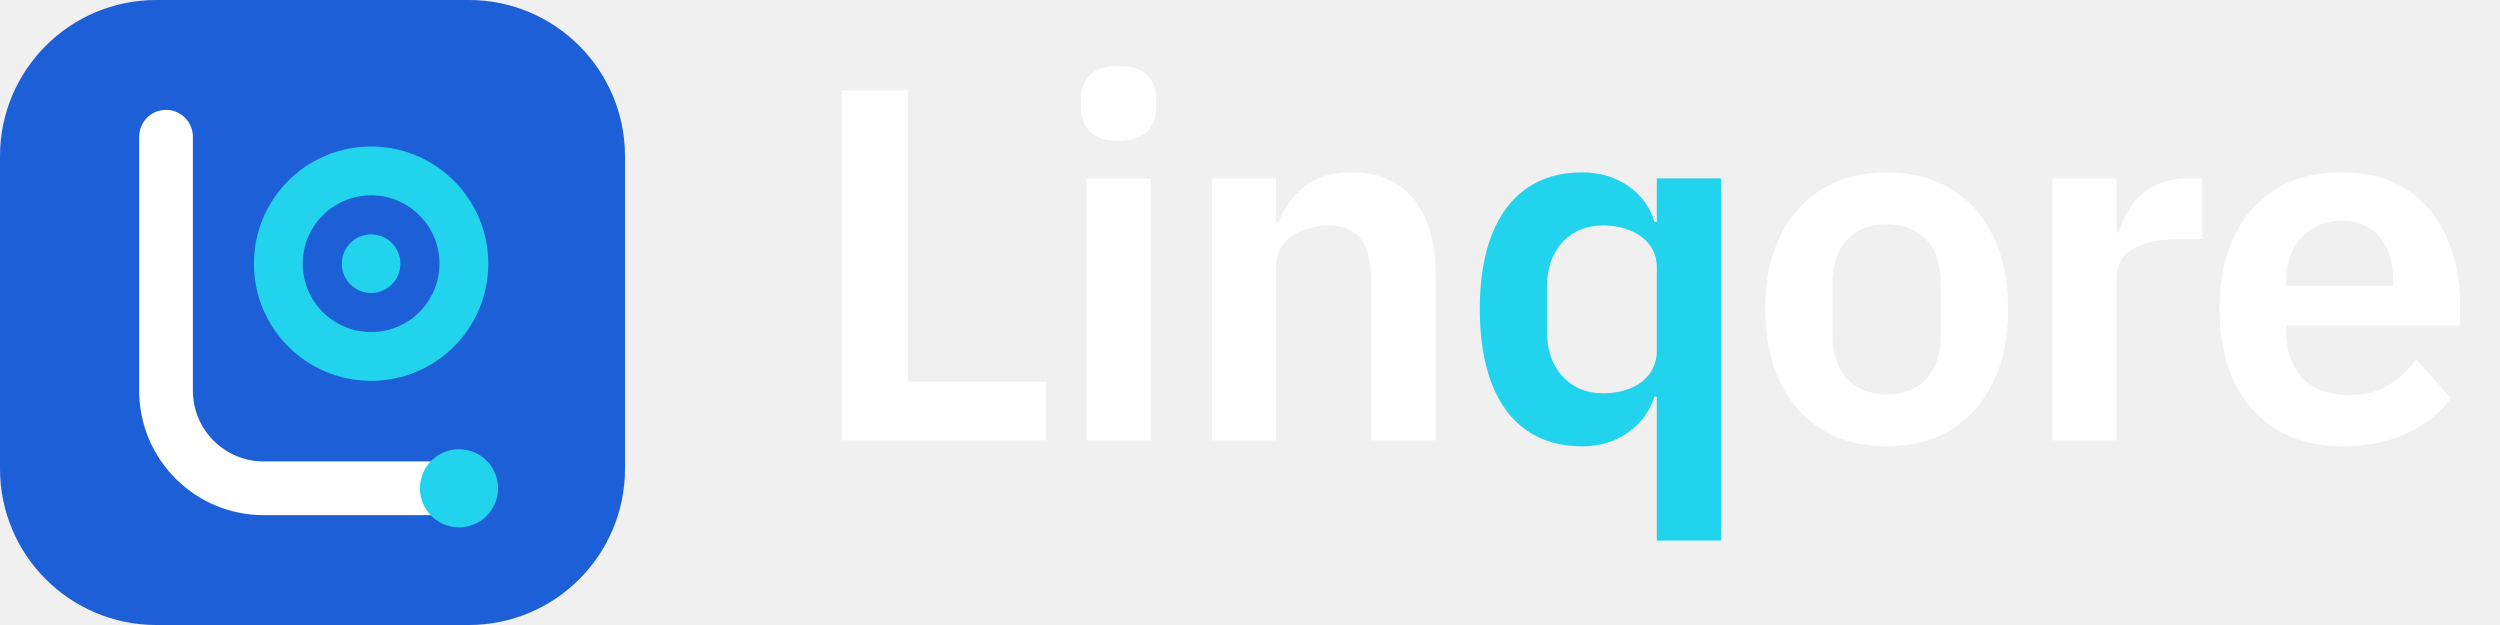
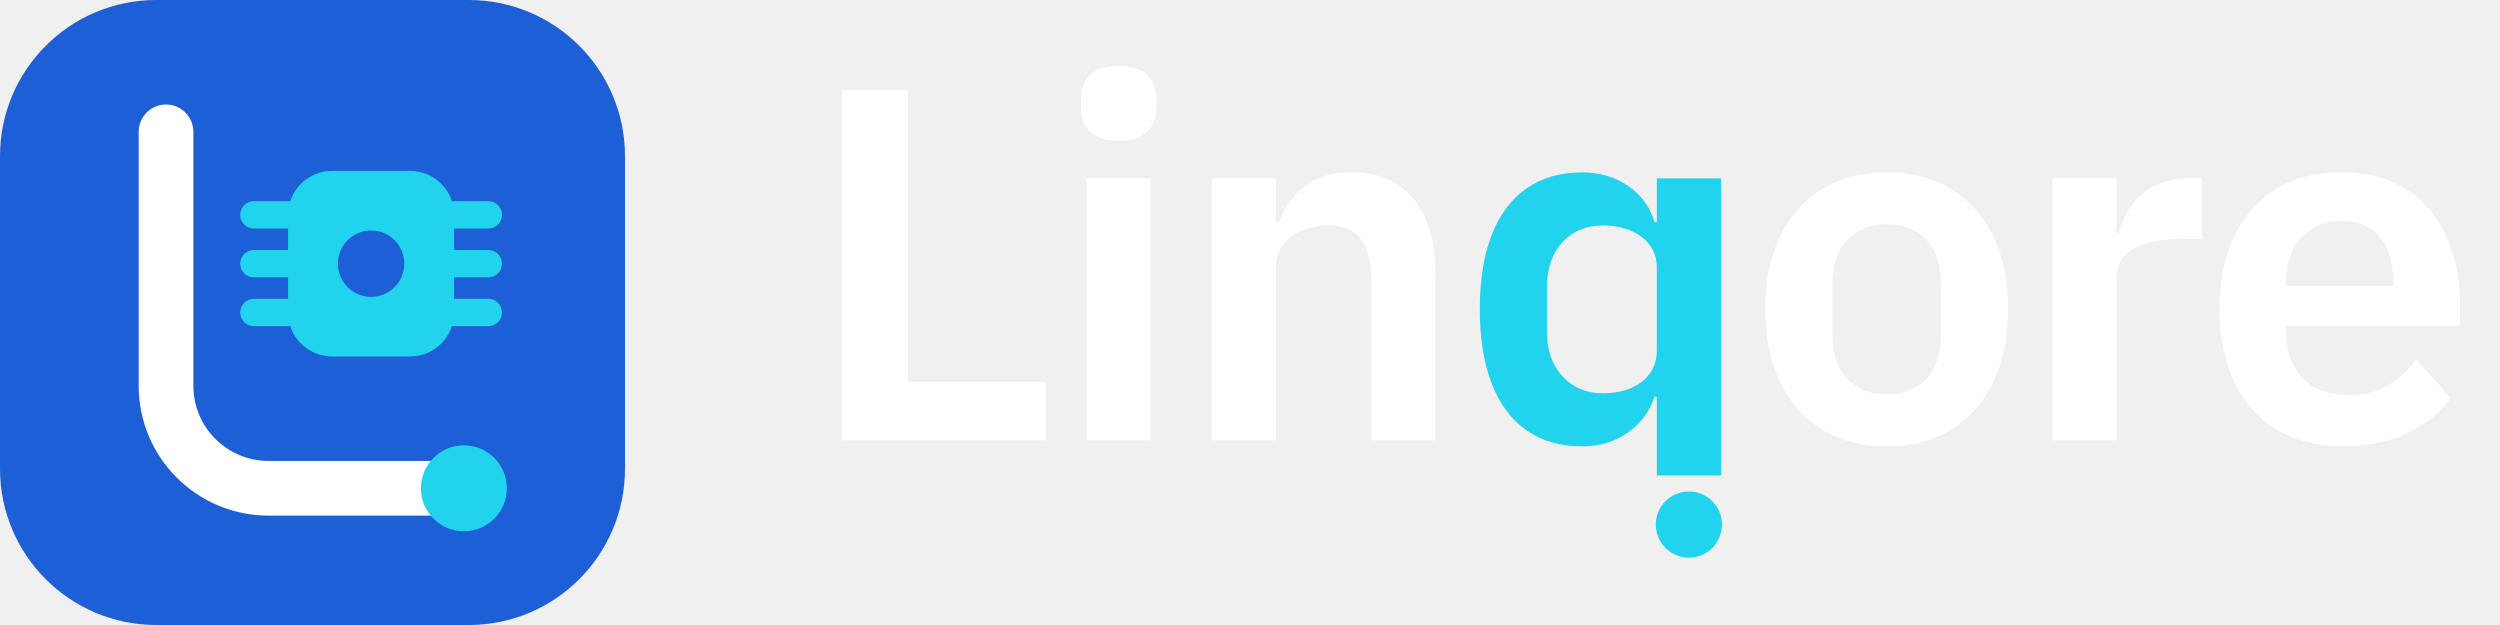
<svg xmlns="http://www.w3.org/2000/svg" viewBox="0 0 256 64" width="256" height="64">
  <g transform="translate(0.00 0.00) scale(1)">
    <rect width="64" height="64" rx="16" fill="#1D5FD6" />
-     <path d="M17 14v26a10 10 0 0 0 10 10h20" fill="none" stroke="#FFFFFF" stroke-width="5.5" stroke-linecap="round" />
-     <circle cx="38" cy="27" r="9.5" fill="none" stroke="#22D3EE" stroke-width="5" />
-     <circle cx="38" cy="27" r="3" fill="#22D3EE" />
-     <circle cx="47" cy="50" r="4" fill="#22D3EE" />
+     <path d="M17 13.5v26a10.5 10.5 0 0 0 10.5 10.5H46" fill="none" stroke="#FFFFFF" stroke-width="5.6" stroke-linecap="round" />
+     <path d="M26 22h3.5M26 27h3.5M26 32h3.5M46.5 22h3.5M46.5 27h3.5M46.5 32h3.5" stroke="#22D3EE" stroke-width="2.8" stroke-linecap="round" />
+     <rect x="29.5" y="17.5" width="17" height="19" rx="4.5" fill="#22D3EE" />
+     <circle cx="38" cy="27" r="3.4" fill="#1D5FD6" />
+     <circle cx="47.5" cy="50" r="4.4" fill="#22D3EE" />
  </g>
  <g transform="translate(82.00 45.09) scale(0.05135)">
    <path fill="#FFFFFF" d="M488.805 0.0H81.72V-698.0H213.661V-117.006H488.805Z" />
    <path fill="#FFFFFF" d="M633.69 -597.519Q594.59 -597.519 576.597 -616.012Q558.605 -634.504 558.605 -662.26V-681.605Q558.605 -710.065 576.597 -728.205Q594.59 -746.345 633.69 -746.345Q673.086 -746.345 690.931 -728.205Q708.776 -710.065 708.776 -681.605V-662.26Q708.776 -634.504 690.931 -616.012Q673.086 -597.519 633.69 -597.519ZM569.72 0.0V-522.345H697.661V0.0Z" />
    <path fill="#FFFFFF" d="M947.661 0.0H819.72V-522.345H947.661V-434.82H953.071Q968.546 -476.705 1003.398 -505.525Q1038.251 -534.345 1099.071 -534.345Q1179.071 -534.345 1222.398 -480.818Q1265.726 -427.29 1265.726 -329.59V0.0H1137.785V-317.0Q1137.785 -372.351 1117.802 -400.428Q1097.82 -428.504 1051.805 -428.504Q1025.571 -428.504 1001.796 -419.414Q978.021 -410.324 962.841 -391.749Q947.661 -373.173 947.661 -345.31Z" />
-     <path fill="#22D3EE" d="M1707.08 200.0V-86.82H1702.375Q1687.835 -42.345 1648.925 -15.173Q1610.015 12.0 1558.425 12.0Q1493.015 12.0 1447.277 -19.942Q1401.54 -51.885 1377.802 -113.237Q1354.065 -174.59 1354.065 -261.525Q1354.065 -348.755 1377.802 -409.608Q1401.54 -470.46 1447.277 -502.403Q1493.015 -534.345 1558.425 -534.345Q1610.015 -534.345 1649.367 -507.673Q1688.72 -481.0 1702.375 -435.525H1707.08V-522.345H1835.021V200.0ZM1599.46 -93.841Q1630.115 -93.841 1654.475 -103.873Q1678.835 -113.906 1692.957 -133.176Q1707.08 -152.445 1707.08 -179.1V-345.015Q1707.08 -370.49 1692.957 -389.317Q1678.835 -408.144 1654.475 -418.324Q1630.115 -428.504 1599.46 -428.504Q1550.086 -428.504 1519.046 -395.17Q1488.006 -361.835 1488.006 -306.23V-216.115Q1488.006 -161.215 1519.046 -127.528Q1550.086 -93.841 1599.46 -93.841Z" />
+     <clipPath id="qc2">
+       <rect x="-1000" y="-2000" width="5348" height="2070" />
+     </clipPath>
+     <path clip-path="url(#qc2)" fill="#22D3EE" d="M1707.08 200.0V-86.82H1702.375Q1687.835 -42.345 1648.925 -15.173Q1610.015 12.0 1558.425 12.0Q1493.015 12.0 1447.277 -19.942Q1401.54 -51.885 1377.802 -113.237Q1354.065 -174.59 1354.065 -261.525Q1354.065 -348.755 1377.802 -409.608Q1401.54 -470.46 1447.277 -502.403Q1493.015 -534.345 1558.425 -534.345Q1610.015 -534.345 1649.367 -507.673Q1688.72 -481.0 1702.375 -435.525H1707.08V-522.345H1835.021V200.0ZM1599.46 -93.841Q1630.115 -93.841 1654.475 -103.873Q1678.835 -113.906 1692.957 -133.176Q1707.08 -152.445 1707.08 -179.1V-345.015Q1707.08 -370.49 1692.957 -389.317Q1678.835 -408.144 1654.475 -418.324Q1630.115 -428.504 1599.46 -428.504Q1550.086 -428.504 1519.046 -395.17Q1488.006 -361.835 1488.006 -306.23V-216.115Q1488.006 -161.215 1519.046 -127.528Q1550.086 -93.841 1599.46 -93.841Z" />
+     <circle cx="1771" cy="168" r="66" fill="#22D3EE" />
    <path fill="#FFFFFF" d="M2165.41 12.0Q2090.77 12.0 2036.507 -21.5Q1982.245 -55.0 1952.745 -116.558Q1923.245 -178.115 1923.245 -261.525Q1923.245 -345.64 1952.745 -406.493Q1982.245 -467.345 2036.507 -500.845Q2090.77 -534.345 2165.41 -534.345Q2240.05 -534.345 2294.313 -500.845Q2348.575 -467.345 2378.075 -406.493Q2407.575 -345.64 2407.575 -261.525Q2407.575 -178.115 2378.075 -116.558Q2348.575 -55.0 2294.313 -21.5Q2240.05 12.0 2165.41 12.0ZM2165.41 -91.431Q2215.605 -91.431 2244.619 -122.618Q2273.634 -153.805 2273.634 -212.54V-309.805Q2273.634 -369.245 2244.619 -400.08Q2215.605 -430.914 2165.41 -430.914Q2116.215 -430.914 2086.701 -400.08Q2057.186 -369.245 2057.186 -309.805V-212.54Q2057.186 -153.805 2086.701 -122.618Q2116.215 -91.431 2165.41 -91.431Z" />
    <path fill="#FFFFFF" d="M2623.661 0.0H2495.72V-522.345H2623.661V-413.95H2628.661Q2635.546 -441.77 2652.431 -466.442Q2669.316 -491.115 2697.553 -506.73Q2725.791 -522.345 2767.086 -522.345H2794.561V-401.454H2754.611Q2711.611 -401.454 2682.373 -392.774Q2653.136 -384.094 2638.398 -366.504Q2623.661 -348.914 2623.661 -319.684Z" />
    <path fill="#FFFFFF" d="M3075.345 12.0Q2998.295 12.0 2943.122 -21.5Q2887.95 -55.0 2858.597 -116.558Q2829.245 -178.115 2829.245 -261.525Q2829.245 -344.23 2857.892 -405.435Q2886.54 -466.64 2940.655 -500.493Q2994.77 -534.345 3071.115 -534.345Q3152.805 -534.345 3205.273 -498.32Q3257.74 -462.295 3283.33 -402.475Q3308.92 -342.655 3308.92 -271.065V-228.835H2961.891V-216.115Q2961.891 -159.69 2993.931 -125.061Q3025.971 -90.431 3088.805 -90.431Q3136.395 -90.431 3167.255 -110.611Q3198.115 -130.791 3221.64 -161.1L3290.625 -84.144Q3258.575 -40.605 3203.108 -14.302Q3147.64 12.0 3075.345 12.0ZM3073.23 -437.734Q3039.395 -437.734 3014.356 -422.317Q2989.316 -406.9 2975.603 -379.507Q2961.891 -352.115 2961.891 -315.575V-307.87H3175.684V-317.46Q3175.684 -353.59 3163.972 -380.54Q3152.26 -407.49 3129.367 -422.612Q3106.475 -437.734 3073.23 -437.734Z" />
  </g>
</svg>
